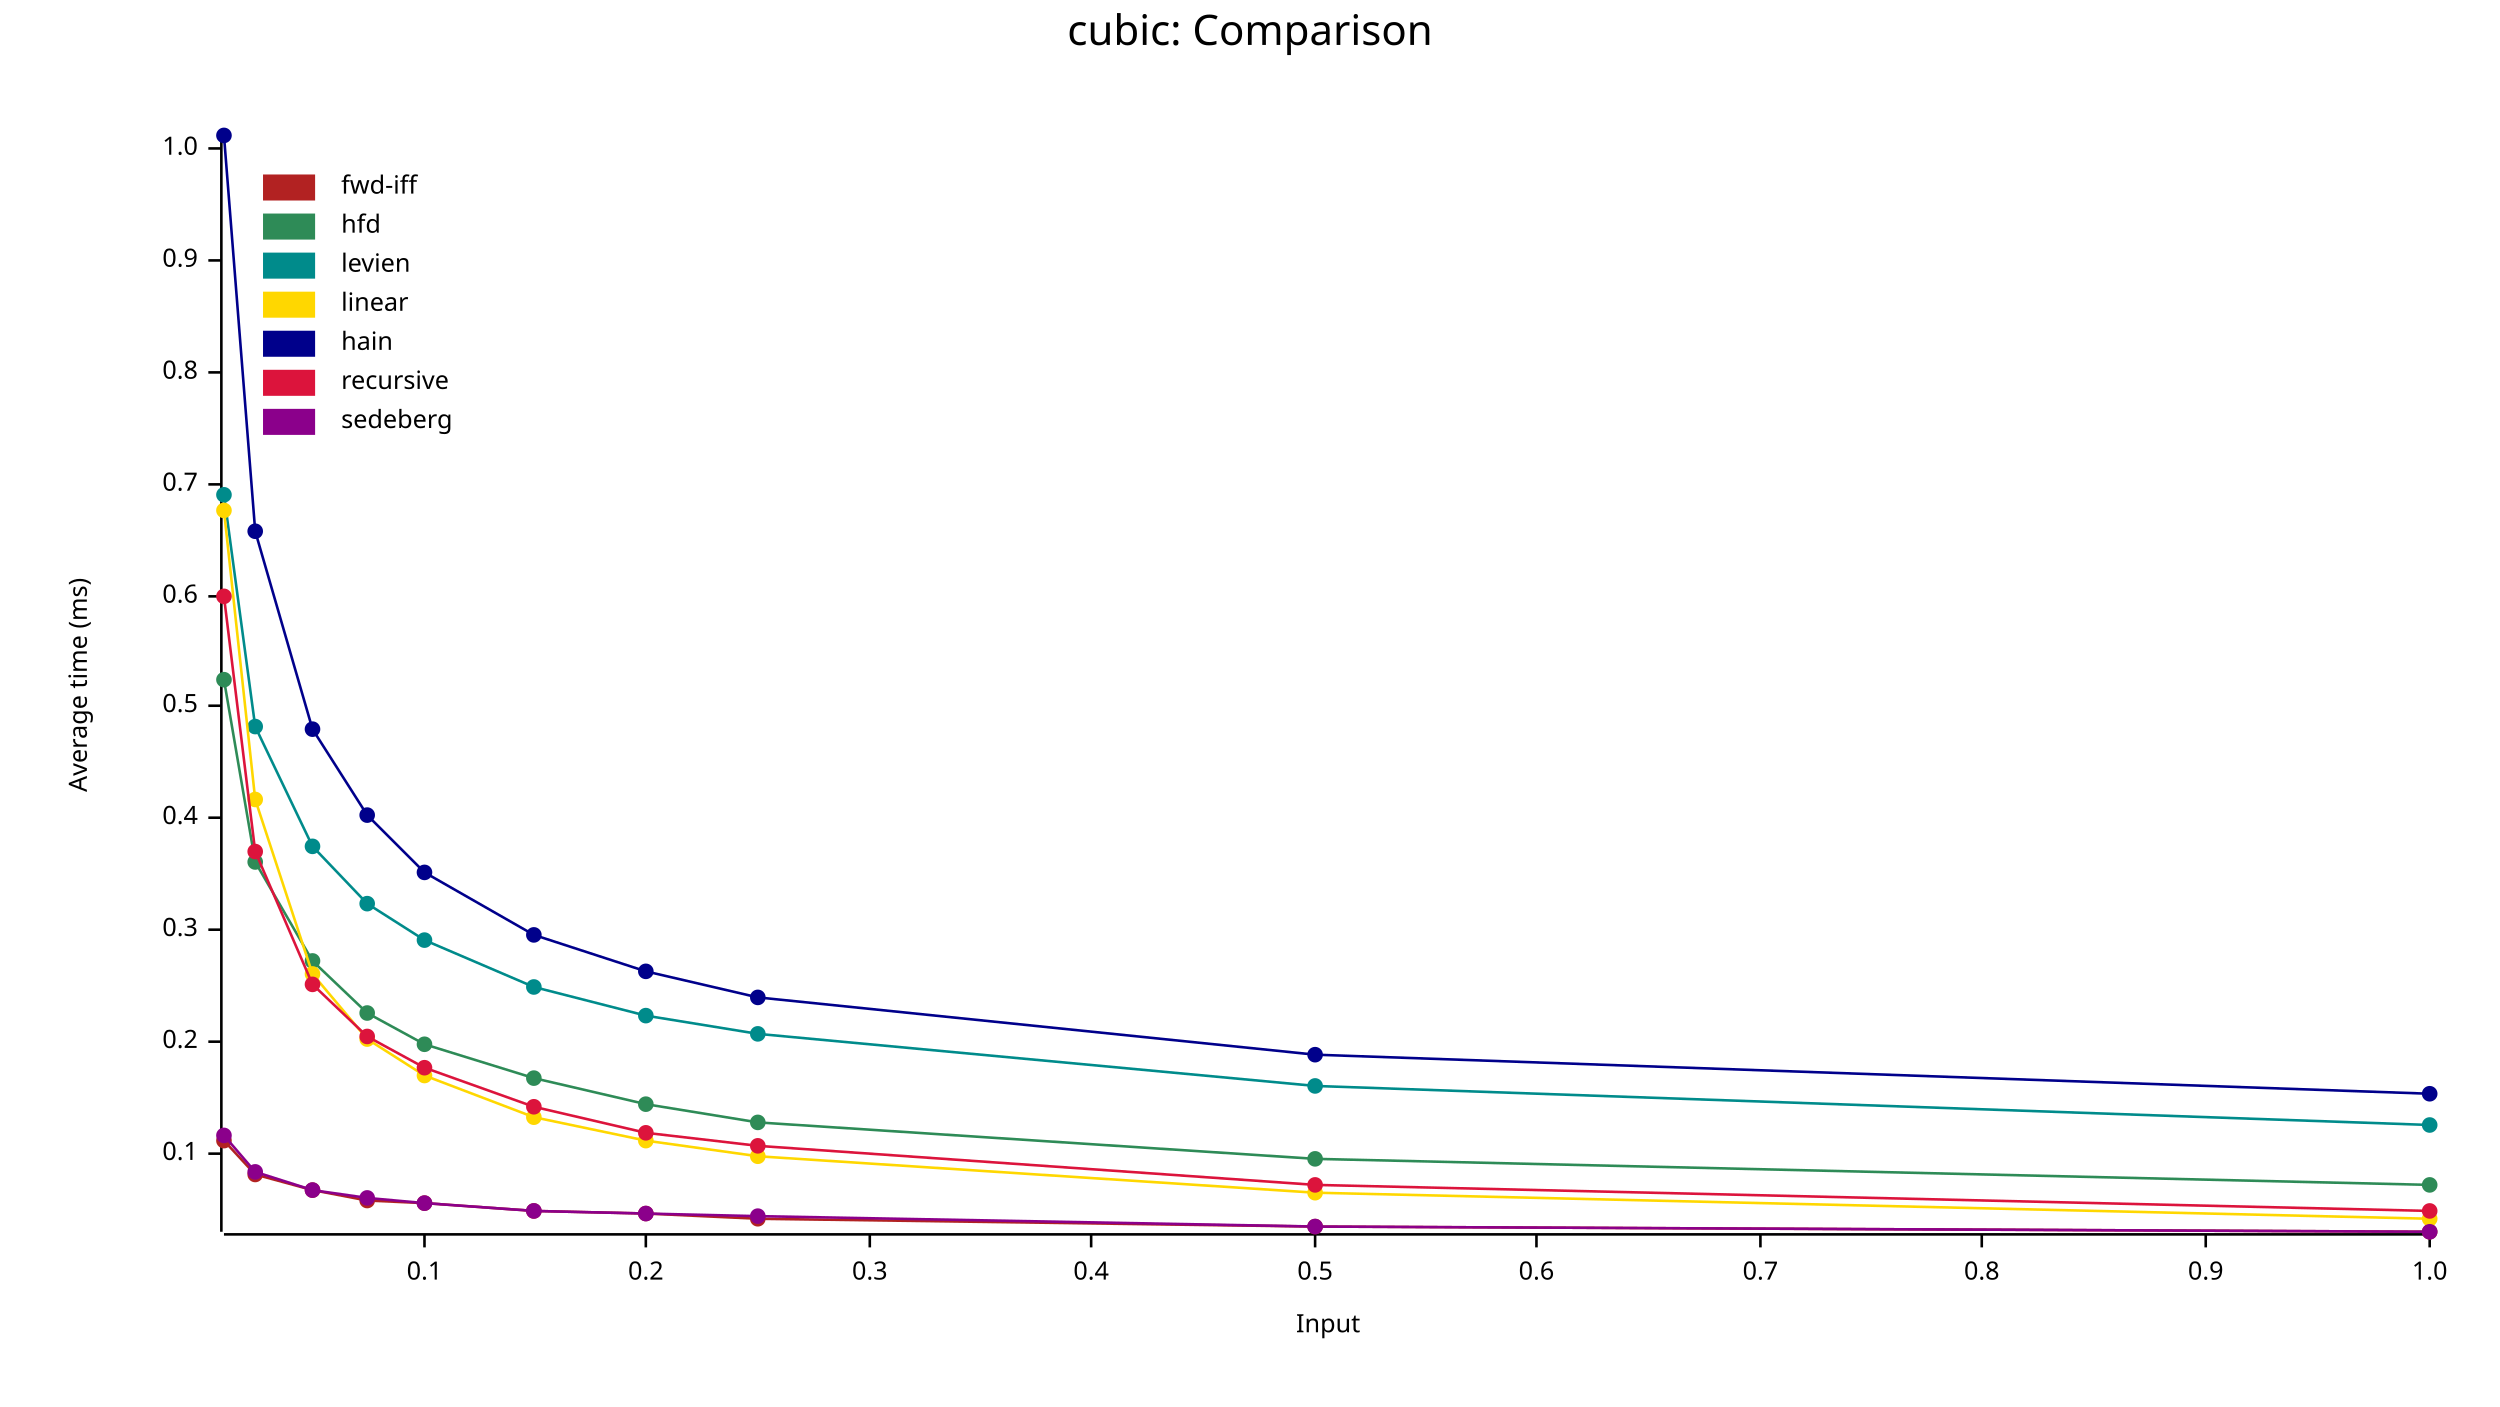
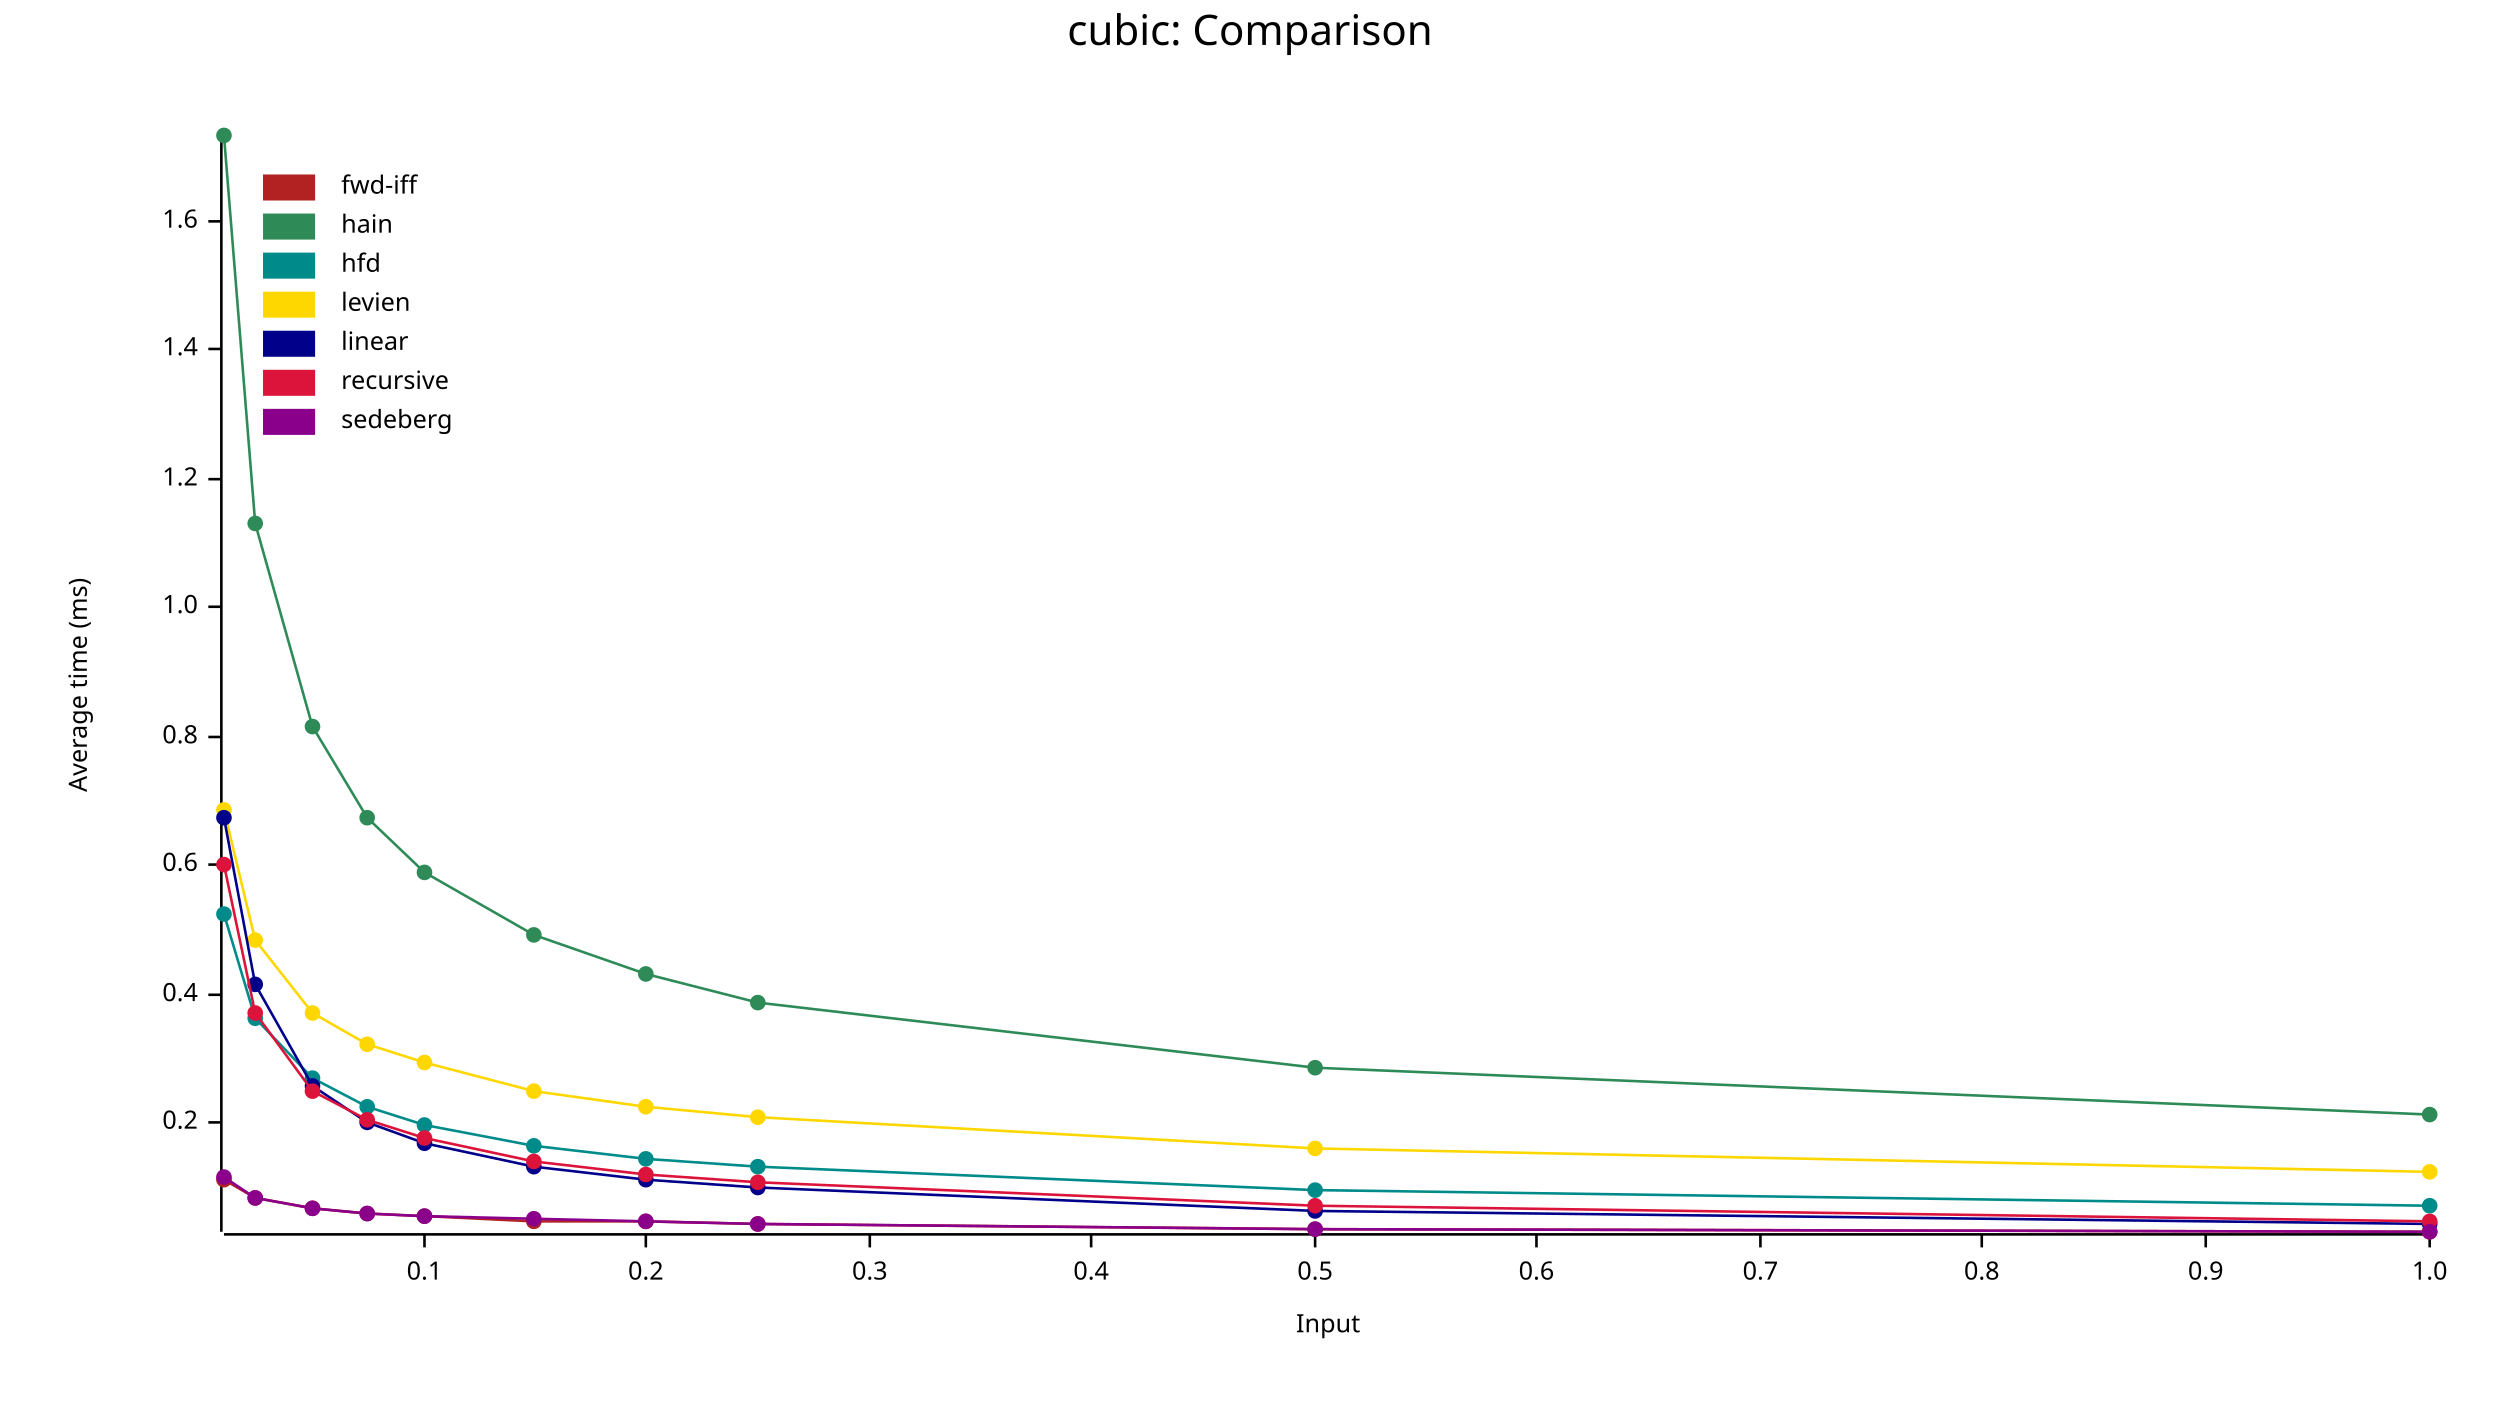
<svg xmlns="http://www.w3.org/2000/svg" width="960" height="540" viewBox="0 0 960 540">
  <text x="480" y="5" dy="0.76em" text-anchor="middle" font-family="sans-serif" font-size="16.129" opacity="1" fill="#000000">
cubic: Comparison
</text>
  <text x="26" y="263" dy="0.76em" text-anchor="middle" font-family="sans-serif" font-size="9.677" opacity="1" fill="#000000" transform="rotate(270, 26, 263)">
Average time (ms)
</text>
  <text x="510" y="514" dy="-0.5ex" text-anchor="middle" font-family="sans-serif" font-size="9.677" opacity="1" fill="#000000">
Input
</text>
  <polyline fill="none" opacity="1" stroke="#000000" stroke-width="1" points="85,52 85,473 " />
-   <text x="76" y="443" dy="0.5ex" text-anchor="end" font-family="sans-serif" font-size="9.677" opacity="1" fill="#000000">
- 0.1
- </text>
-   <polyline fill="none" opacity="1" stroke="#000000" stroke-width="1" points="80,443 85,443 " />
-   <text x="76" y="400" dy="0.5ex" text-anchor="end" font-family="sans-serif" font-size="9.677" opacity="1" fill="#000000">
+   <text x="76" y="431" dy="0.5ex" text-anchor="end" font-family="sans-serif" font-size="9.677" opacity="1" fill="#000000">
0.2
</text>
-   <polyline fill="none" opacity="1" stroke="#000000" stroke-width="1" points="80,400 85,400 " />
-   <text x="76" y="357" dy="0.5ex" text-anchor="end" font-family="sans-serif" font-size="9.677" opacity="1" fill="#000000">
- 0.3
- </text>
-   <polyline fill="none" opacity="1" stroke="#000000" stroke-width="1" points="80,357 85,357 " />
-   <text x="76" y="314" dy="0.5ex" text-anchor="end" font-family="sans-serif" font-size="9.677" opacity="1" fill="#000000">
+   <polyline fill="none" opacity="1" stroke="#000000" stroke-width="1" points="80,431 85,431 " />
+   <text x="76" y="382" dy="0.5ex" text-anchor="end" font-family="sans-serif" font-size="9.677" opacity="1" fill="#000000">
0.4
</text>
-   <polyline fill="none" opacity="1" stroke="#000000" stroke-width="1" points="80,314 85,314 " />
-   <text x="76" y="271" dy="0.5ex" text-anchor="end" font-family="sans-serif" font-size="9.677" opacity="1" fill="#000000">
- 0.5
- </text>
-   <polyline fill="none" opacity="1" stroke="#000000" stroke-width="1" points="80,271 85,271 " />
-   <text x="76" y="229" dy="0.5ex" text-anchor="end" font-family="sans-serif" font-size="9.677" opacity="1" fill="#000000">
+   <polyline fill="none" opacity="1" stroke="#000000" stroke-width="1" points="80,382 85,382 " />
+   <text x="76" y="332" dy="0.5ex" text-anchor="end" font-family="sans-serif" font-size="9.677" opacity="1" fill="#000000">
0.6
</text>
-   <polyline fill="none" opacity="1" stroke="#000000" stroke-width="1" points="80,229 85,229 " />
-   <text x="76" y="186" dy="0.5ex" text-anchor="end" font-family="sans-serif" font-size="9.677" opacity="1" fill="#000000">
- 0.7
- </text>
-   <polyline fill="none" opacity="1" stroke="#000000" stroke-width="1" points="80,186 85,186 " />
-   <text x="76" y="143" dy="0.5ex" text-anchor="end" font-family="sans-serif" font-size="9.677" opacity="1" fill="#000000">
+   <polyline fill="none" opacity="1" stroke="#000000" stroke-width="1" points="80,332 85,332 " />
+   <text x="76" y="283" dy="0.5ex" text-anchor="end" font-family="sans-serif" font-size="9.677" opacity="1" fill="#000000">
0.8
</text>
-   <polyline fill="none" opacity="1" stroke="#000000" stroke-width="1" points="80,143 85,143 " />
-   <text x="76" y="100" dy="0.5ex" text-anchor="end" font-family="sans-serif" font-size="9.677" opacity="1" fill="#000000">
- 0.9
- </text>
-   <polyline fill="none" opacity="1" stroke="#000000" stroke-width="1" points="80,100 85,100 " />
-   <text x="76" y="57" dy="0.5ex" text-anchor="end" font-family="sans-serif" font-size="9.677" opacity="1" fill="#000000">
+   <polyline fill="none" opacity="1" stroke="#000000" stroke-width="1" points="80,283 85,283 " />
+   <text x="76" y="233" dy="0.5ex" text-anchor="end" font-family="sans-serif" font-size="9.677" opacity="1" fill="#000000">
1.0
</text>
-   <polyline fill="none" opacity="1" stroke="#000000" stroke-width="1" points="80,57 85,57 " />
+   <polyline fill="none" opacity="1" stroke="#000000" stroke-width="1" points="80,233 85,233 " />
+   <text x="76" y="184" dy="0.5ex" text-anchor="end" font-family="sans-serif" font-size="9.677" opacity="1" fill="#000000">
+ 1.2
+ </text>
+   <polyline fill="none" opacity="1" stroke="#000000" stroke-width="1" points="80,184 85,184 " />
+   <text x="76" y="134" dy="0.5ex" text-anchor="end" font-family="sans-serif" font-size="9.677" opacity="1" fill="#000000">
+ 1.4
+ </text>
+   <polyline fill="none" opacity="1" stroke="#000000" stroke-width="1" points="80,134 85,134 " />
+   <text x="76" y="85" dy="0.5ex" text-anchor="end" font-family="sans-serif" font-size="9.677" opacity="1" fill="#000000">
+ 1.6
+ </text>
+   <polyline fill="none" opacity="1" stroke="#000000" stroke-width="1" points="80,85 85,85 " />
  <polyline fill="none" opacity="1" stroke="#000000" stroke-width="1" points="86,474 933,474 " />
  <text x="163" y="484" dy="0.76em" text-anchor="middle" font-family="sans-serif" font-size="9.677" opacity="1" fill="#000000">
0.1
</text>
  <polyline fill="none" opacity="1" stroke="#000000" stroke-width="1" points="163,474 163,479 " />
  <text x="248" y="484" dy="0.76em" text-anchor="middle" font-family="sans-serif" font-size="9.677" opacity="1" fill="#000000">
0.2
</text>
  <polyline fill="none" opacity="1" stroke="#000000" stroke-width="1" points="248,474 248,479 " />
  <text x="334" y="484" dy="0.76em" text-anchor="middle" font-family="sans-serif" font-size="9.677" opacity="1" fill="#000000">
0.3
</text>
  <polyline fill="none" opacity="1" stroke="#000000" stroke-width="1" points="334,474 334,479 " />
  <text x="419" y="484" dy="0.76em" text-anchor="middle" font-family="sans-serif" font-size="9.677" opacity="1" fill="#000000">
0.4
</text>
  <polyline fill="none" opacity="1" stroke="#000000" stroke-width="1" points="419,474 419,479 " />
  <text x="505" y="484" dy="0.76em" text-anchor="middle" font-family="sans-serif" font-size="9.677" opacity="1" fill="#000000">
0.5
</text>
  <polyline fill="none" opacity="1" stroke="#000000" stroke-width="1" points="505,474 505,479 " />
  <text x="590" y="484" dy="0.76em" text-anchor="middle" font-family="sans-serif" font-size="9.677" opacity="1" fill="#000000">
0.6
</text>
  <polyline fill="none" opacity="1" stroke="#000000" stroke-width="1" points="590,474 590,479 " />
  <text x="676" y="484" dy="0.76em" text-anchor="middle" font-family="sans-serif" font-size="9.677" opacity="1" fill="#000000">
0.7
</text>
  <polyline fill="none" opacity="1" stroke="#000000" stroke-width="1" points="676,474 676,479 " />
  <text x="761" y="484" dy="0.76em" text-anchor="middle" font-family="sans-serif" font-size="9.677" opacity="1" fill="#000000">
0.8
</text>
  <polyline fill="none" opacity="1" stroke="#000000" stroke-width="1" points="761,474 761,479 " />
  <text x="847" y="484" dy="0.76em" text-anchor="middle" font-family="sans-serif" font-size="9.677" opacity="1" fill="#000000">
0.9
</text>
  <polyline fill="none" opacity="1" stroke="#000000" stroke-width="1" points="847,474 847,479 " />
  <text x="933" y="484" dy="0.76em" text-anchor="middle" font-family="sans-serif" font-size="9.677" opacity="1" fill="#000000">
1.0
</text>
  <polyline fill="none" opacity="1" stroke="#000000" stroke-width="1" points="933,474 933,479 " />
-   <circle cx="86" cy="438" r="3" opacity="1" fill="#B22222" stroke="none" stroke-width="1" />
-   <circle cx="98" cy="451" r="3" opacity="1" fill="#B22222" stroke="none" stroke-width="1" />
-   <circle cx="120" cy="457" r="3" opacity="1" fill="#B22222" stroke="none" stroke-width="1" />
-   <circle cx="141" cy="461" r="3" opacity="1" fill="#B22222" stroke="none" stroke-width="1" />
-   <circle cx="163" cy="462" r="3" opacity="1" fill="#B22222" stroke="none" stroke-width="1" />
-   <circle cx="205" cy="465" r="3" opacity="1" fill="#B22222" stroke="none" stroke-width="1" />
-   <circle cx="248" cy="466" r="3" opacity="1" fill="#B22222" stroke="none" stroke-width="1" />
-   <circle cx="291" cy="468" r="3" opacity="1" fill="#B22222" stroke="none" stroke-width="1" />
-   <circle cx="505" cy="471" r="3" opacity="1" fill="#B22222" stroke="none" stroke-width="1" />
+   <circle cx="86" cy="453" r="3" opacity="1" fill="#B22222" stroke="none" stroke-width="1" />
+   <circle cx="98" cy="460" r="3" opacity="1" fill="#B22222" stroke="none" stroke-width="1" />
+   <circle cx="120" cy="464" r="3" opacity="1" fill="#B22222" stroke="none" stroke-width="1" />
+   <circle cx="141" cy="466" r="3" opacity="1" fill="#B22222" stroke="none" stroke-width="1" />
+   <circle cx="163" cy="467" r="3" opacity="1" fill="#B22222" stroke="none" stroke-width="1" />
+   <circle cx="205" cy="469" r="3" opacity="1" fill="#B22222" stroke="none" stroke-width="1" />
+   <circle cx="248" cy="469" r="3" opacity="1" fill="#B22222" stroke="none" stroke-width="1" />
+   <circle cx="291" cy="470" r="3" opacity="1" fill="#B22222" stroke="none" stroke-width="1" />
+   <circle cx="505" cy="472" r="3" opacity="1" fill="#B22222" stroke="none" stroke-width="1" />
  <circle cx="933" cy="473" r="3" opacity="1" fill="#B22222" stroke="none" stroke-width="1" />
-   <polyline fill="none" opacity="1" stroke="#B22222" stroke-width="1" points="86,438 98,451 120,457 141,461 163,462 205,465 248,466 291,468 505,471 933,473 " />
-   <circle cx="86" cy="261" r="3" opacity="1" fill="#2E8B57" stroke="none" stroke-width="1" />
-   <circle cx="98" cy="331" r="3" opacity="1" fill="#2E8B57" stroke="none" stroke-width="1" />
-   <circle cx="120" cy="369" r="3" opacity="1" fill="#2E8B57" stroke="none" stroke-width="1" />
-   <circle cx="141" cy="389" r="3" opacity="1" fill="#2E8B57" stroke="none" stroke-width="1" />
-   <circle cx="163" cy="401" r="3" opacity="1" fill="#2E8B57" stroke="none" stroke-width="1" />
-   <circle cx="205" cy="414" r="3" opacity="1" fill="#2E8B57" stroke="none" stroke-width="1" />
-   <circle cx="248" cy="424" r="3" opacity="1" fill="#2E8B57" stroke="none" stroke-width="1" />
-   <circle cx="291" cy="431" r="3" opacity="1" fill="#2E8B57" stroke="none" stroke-width="1" />
-   <circle cx="505" cy="445" r="3" opacity="1" fill="#2E8B57" stroke="none" stroke-width="1" />
-   <circle cx="933" cy="455" r="3" opacity="1" fill="#2E8B57" stroke="none" stroke-width="1" />
-   <polyline fill="none" opacity="1" stroke="#2E8B57" stroke-width="1" points="86,261 98,331 120,369 141,389 163,401 205,414 248,424 291,431 505,445 933,455 " />
-   <circle cx="86" cy="190" r="3" opacity="1" fill="#008B8B" stroke="none" stroke-width="1" />
-   <circle cx="98" cy="279" r="3" opacity="1" fill="#008B8B" stroke="none" stroke-width="1" />
-   <circle cx="120" cy="325" r="3" opacity="1" fill="#008B8B" stroke="none" stroke-width="1" />
-   <circle cx="141" cy="347" r="3" opacity="1" fill="#008B8B" stroke="none" stroke-width="1" />
-   <circle cx="163" cy="361" r="3" opacity="1" fill="#008B8B" stroke="none" stroke-width="1" />
-   <circle cx="205" cy="379" r="3" opacity="1" fill="#008B8B" stroke="none" stroke-width="1" />
-   <circle cx="248" cy="390" r="3" opacity="1" fill="#008B8B" stroke="none" stroke-width="1" />
-   <circle cx="291" cy="397" r="3" opacity="1" fill="#008B8B" stroke="none" stroke-width="1" />
-   <circle cx="505" cy="417" r="3" opacity="1" fill="#008B8B" stroke="none" stroke-width="1" />
-   <circle cx="933" cy="432" r="3" opacity="1" fill="#008B8B" stroke="none" stroke-width="1" />
-   <polyline fill="none" opacity="1" stroke="#008B8B" stroke-width="1" points="86,190 98,279 120,325 141,347 163,361 205,379 248,390 291,397 505,417 933,432 " />
-   <circle cx="86" cy="196" r="3" opacity="1" fill="#FFD700" stroke="none" stroke-width="1" />
-   <circle cx="98" cy="307" r="3" opacity="1" fill="#FFD700" stroke="none" stroke-width="1" />
-   <circle cx="120" cy="374" r="3" opacity="1" fill="#FFD700" stroke="none" stroke-width="1" />
-   <circle cx="141" cy="399" r="3" opacity="1" fill="#FFD700" stroke="none" stroke-width="1" />
-   <circle cx="163" cy="413" r="3" opacity="1" fill="#FFD700" stroke="none" stroke-width="1" />
-   <circle cx="205" cy="429" r="3" opacity="1" fill="#FFD700" stroke="none" stroke-width="1" />
-   <circle cx="248" cy="438" r="3" opacity="1" fill="#FFD700" stroke="none" stroke-width="1" />
-   <circle cx="291" cy="444" r="3" opacity="1" fill="#FFD700" stroke="none" stroke-width="1" />
-   <circle cx="505" cy="458" r="3" opacity="1" fill="#FFD700" stroke="none" stroke-width="1" />
-   <circle cx="933" cy="468" r="3" opacity="1" fill="#FFD700" stroke="none" stroke-width="1" />
-   <polyline fill="none" opacity="1" stroke="#FFD700" stroke-width="1" points="86,196 98,307 120,374 141,399 163,413 205,429 248,438 291,444 505,458 933,468 " />
-   <circle cx="86" cy="52" r="3" opacity="1" fill="#00008B" stroke="none" stroke-width="1" />
-   <circle cx="98" cy="204" r="3" opacity="1" fill="#00008B" stroke="none" stroke-width="1" />
-   <circle cx="120" cy="280" r="3" opacity="1" fill="#00008B" stroke="none" stroke-width="1" />
-   <circle cx="141" cy="313" r="3" opacity="1" fill="#00008B" stroke="none" stroke-width="1" />
-   <circle cx="163" cy="335" r="3" opacity="1" fill="#00008B" stroke="none" stroke-width="1" />
-   <circle cx="205" cy="359" r="3" opacity="1" fill="#00008B" stroke="none" stroke-width="1" />
-   <circle cx="248" cy="373" r="3" opacity="1" fill="#00008B" stroke="none" stroke-width="1" />
-   <circle cx="291" cy="383" r="3" opacity="1" fill="#00008B" stroke="none" stroke-width="1" />
-   <circle cx="505" cy="405" r="3" opacity="1" fill="#00008B" stroke="none" stroke-width="1" />
-   <circle cx="933" cy="420" r="3" opacity="1" fill="#00008B" stroke="none" stroke-width="1" />
-   <polyline fill="none" opacity="1" stroke="#00008B" stroke-width="1" points="86,52 98,204 120,280 141,313 163,335 205,359 248,373 291,383 505,405 933,420 " />
-   <circle cx="86" cy="229" r="3" opacity="1" fill="#DC143C" stroke="none" stroke-width="1" />
-   <circle cx="98" cy="327" r="3" opacity="1" fill="#DC143C" stroke="none" stroke-width="1" />
-   <circle cx="120" cy="378" r="3" opacity="1" fill="#DC143C" stroke="none" stroke-width="1" />
-   <circle cx="141" cy="398" r="3" opacity="1" fill="#DC143C" stroke="none" stroke-width="1" />
-   <circle cx="163" cy="410" r="3" opacity="1" fill="#DC143C" stroke="none" stroke-width="1" />
-   <circle cx="205" cy="425" r="3" opacity="1" fill="#DC143C" stroke="none" stroke-width="1" />
-   <circle cx="248" cy="435" r="3" opacity="1" fill="#DC143C" stroke="none" stroke-width="1" />
-   <circle cx="291" cy="440" r="3" opacity="1" fill="#DC143C" stroke="none" stroke-width="1" />
-   <circle cx="505" cy="455" r="3" opacity="1" fill="#DC143C" stroke="none" stroke-width="1" />
-   <circle cx="933" cy="465" r="3" opacity="1" fill="#DC143C" stroke="none" stroke-width="1" />
-   <polyline fill="none" opacity="1" stroke="#DC143C" stroke-width="1" points="86,229 98,327 120,378 141,398 163,410 205,425 248,435 291,440 505,455 933,465 " />
-   <circle cx="86" cy="436" r="3" opacity="1" fill="#8B008B" stroke="none" stroke-width="1" />
-   <circle cx="98" cy="450" r="3" opacity="1" fill="#8B008B" stroke="none" stroke-width="1" />
-   <circle cx="120" cy="457" r="3" opacity="1" fill="#8B008B" stroke="none" stroke-width="1" />
-   <circle cx="141" cy="460" r="3" opacity="1" fill="#8B008B" stroke="none" stroke-width="1" />
-   <circle cx="163" cy="462" r="3" opacity="1" fill="#8B008B" stroke="none" stroke-width="1" />
-   <circle cx="205" cy="465" r="3" opacity="1" fill="#8B008B" stroke="none" stroke-width="1" />
-   <circle cx="248" cy="466" r="3" opacity="1" fill="#8B008B" stroke="none" stroke-width="1" />
-   <circle cx="291" cy="467" r="3" opacity="1" fill="#8B008B" stroke="none" stroke-width="1" />
-   <circle cx="505" cy="471" r="3" opacity="1" fill="#8B008B" stroke="none" stroke-width="1" />
+   <polyline fill="none" opacity="1" stroke="#B22222" stroke-width="1" points="86,453 98,460 120,464 141,466 163,467 205,469 248,469 291,470 505,472 933,473 " />
+   <circle cx="86" cy="52" r="3" opacity="1" fill="#2E8B57" stroke="none" stroke-width="1" />
+   <circle cx="98" cy="201" r="3" opacity="1" fill="#2E8B57" stroke="none" stroke-width="1" />
+   <circle cx="120" cy="279" r="3" opacity="1" fill="#2E8B57" stroke="none" stroke-width="1" />
+   <circle cx="141" cy="314" r="3" opacity="1" fill="#2E8B57" stroke="none" stroke-width="1" />
+   <circle cx="163" cy="335" r="3" opacity="1" fill="#2E8B57" stroke="none" stroke-width="1" />
+   <circle cx="205" cy="359" r="3" opacity="1" fill="#2E8B57" stroke="none" stroke-width="1" />
+   <circle cx="248" cy="374" r="3" opacity="1" fill="#2E8B57" stroke="none" stroke-width="1" />
+   <circle cx="291" cy="385" r="3" opacity="1" fill="#2E8B57" stroke="none" stroke-width="1" />
+   <circle cx="505" cy="410" r="3" opacity="1" fill="#2E8B57" stroke="none" stroke-width="1" />
+   <circle cx="933" cy="428" r="3" opacity="1" fill="#2E8B57" stroke="none" stroke-width="1" />
+   <polyline fill="none" opacity="1" stroke="#2E8B57" stroke-width="1" points="86,52 98,201 120,279 141,314 163,335 205,359 248,374 291,385 505,410 933,428 " />
+   <circle cx="86" cy="351" r="3" opacity="1" fill="#008B8B" stroke="none" stroke-width="1" />
+   <circle cx="98" cy="391" r="3" opacity="1" fill="#008B8B" stroke="none" stroke-width="1" />
+   <circle cx="120" cy="414" r="3" opacity="1" fill="#008B8B" stroke="none" stroke-width="1" />
+   <circle cx="141" cy="425" r="3" opacity="1" fill="#008B8B" stroke="none" stroke-width="1" />
+   <circle cx="163" cy="432" r="3" opacity="1" fill="#008B8B" stroke="none" stroke-width="1" />
+   <circle cx="205" cy="440" r="3" opacity="1" fill="#008B8B" stroke="none" stroke-width="1" />
+   <circle cx="248" cy="445" r="3" opacity="1" fill="#008B8B" stroke="none" stroke-width="1" />
+   <circle cx="291" cy="448" r="3" opacity="1" fill="#008B8B" stroke="none" stroke-width="1" />
+   <circle cx="505" cy="457" r="3" opacity="1" fill="#008B8B" stroke="none" stroke-width="1" />
+   <circle cx="933" cy="463" r="3" opacity="1" fill="#008B8B" stroke="none" stroke-width="1" />
+   <polyline fill="none" opacity="1" stroke="#008B8B" stroke-width="1" points="86,351 98,391 120,414 141,425 163,432 205,440 248,445 291,448 505,457 933,463 " />
+   <circle cx="86" cy="311" r="3" opacity="1" fill="#FFD700" stroke="none" stroke-width="1" />
+   <circle cx="98" cy="361" r="3" opacity="1" fill="#FFD700" stroke="none" stroke-width="1" />
+   <circle cx="120" cy="389" r="3" opacity="1" fill="#FFD700" stroke="none" stroke-width="1" />
+   <circle cx="141" cy="401" r="3" opacity="1" fill="#FFD700" stroke="none" stroke-width="1" />
+   <circle cx="163" cy="408" r="3" opacity="1" fill="#FFD700" stroke="none" stroke-width="1" />
+   <circle cx="205" cy="419" r="3" opacity="1" fill="#FFD700" stroke="none" stroke-width="1" />
+   <circle cx="248" cy="425" r="3" opacity="1" fill="#FFD700" stroke="none" stroke-width="1" />
+   <circle cx="291" cy="429" r="3" opacity="1" fill="#FFD700" stroke="none" stroke-width="1" />
+   <circle cx="505" cy="441" r="3" opacity="1" fill="#FFD700" stroke="none" stroke-width="1" />
+   <circle cx="933" cy="450" r="3" opacity="1" fill="#FFD700" stroke="none" stroke-width="1" />
+   <polyline fill="none" opacity="1" stroke="#FFD700" stroke-width="1" points="86,311 98,361 120,389 141,401 163,408 205,419 248,425 291,429 505,441 933,450 " />
+   <circle cx="86" cy="314" r="3" opacity="1" fill="#00008B" stroke="none" stroke-width="1" />
+   <circle cx="98" cy="378" r="3" opacity="1" fill="#00008B" stroke="none" stroke-width="1" />
+   <circle cx="120" cy="417" r="3" opacity="1" fill="#00008B" stroke="none" stroke-width="1" />
+   <circle cx="141" cy="431" r="3" opacity="1" fill="#00008B" stroke="none" stroke-width="1" />
+   <circle cx="163" cy="439" r="3" opacity="1" fill="#00008B" stroke="none" stroke-width="1" />
+   <circle cx="205" cy="448" r="3" opacity="1" fill="#00008B" stroke="none" stroke-width="1" />
+   <circle cx="248" cy="453" r="3" opacity="1" fill="#00008B" stroke="none" stroke-width="1" />
+   <circle cx="291" cy="456" r="3" opacity="1" fill="#00008B" stroke="none" stroke-width="1" />
+   <circle cx="505" cy="465" r="3" opacity="1" fill="#00008B" stroke="none" stroke-width="1" />
+   <circle cx="933" cy="470" r="3" opacity="1" fill="#00008B" stroke="none" stroke-width="1" />
+   <polyline fill="none" opacity="1" stroke="#00008B" stroke-width="1" points="86,314 98,378 120,417 141,431 163,439 205,448 248,453 291,456 505,465 933,470 " />
+   <circle cx="86" cy="332" r="3" opacity="1" fill="#DC143C" stroke="none" stroke-width="1" />
+   <circle cx="98" cy="389" r="3" opacity="1" fill="#DC143C" stroke="none" stroke-width="1" />
+   <circle cx="120" cy="419" r="3" opacity="1" fill="#DC143C" stroke="none" stroke-width="1" />
+   <circle cx="141" cy="430" r="3" opacity="1" fill="#DC143C" stroke="none" stroke-width="1" />
+   <circle cx="163" cy="437" r="3" opacity="1" fill="#DC143C" stroke="none" stroke-width="1" />
+   <circle cx="205" cy="446" r="3" opacity="1" fill="#DC143C" stroke="none" stroke-width="1" />
+   <circle cx="248" cy="451" r="3" opacity="1" fill="#DC143C" stroke="none" stroke-width="1" />
+   <circle cx="291" cy="454" r="3" opacity="1" fill="#DC143C" stroke="none" stroke-width="1" />
+   <circle cx="505" cy="463" r="3" opacity="1" fill="#DC143C" stroke="none" stroke-width="1" />
+   <circle cx="933" cy="469" r="3" opacity="1" fill="#DC143C" stroke="none" stroke-width="1" />
+   <polyline fill="none" opacity="1" stroke="#DC143C" stroke-width="1" points="86,332 98,389 120,419 141,430 163,437 205,446 248,451 291,454 505,463 933,469 " />
+   <circle cx="86" cy="452" r="3" opacity="1" fill="#8B008B" stroke="none" stroke-width="1" />
+   <circle cx="98" cy="460" r="3" opacity="1" fill="#8B008B" stroke="none" stroke-width="1" />
+   <circle cx="120" cy="464" r="3" opacity="1" fill="#8B008B" stroke="none" stroke-width="1" />
+   <circle cx="141" cy="466" r="3" opacity="1" fill="#8B008B" stroke="none" stroke-width="1" />
+   <circle cx="163" cy="467" r="3" opacity="1" fill="#8B008B" stroke="none" stroke-width="1" />
+   <circle cx="205" cy="468" r="3" opacity="1" fill="#8B008B" stroke="none" stroke-width="1" />
+   <circle cx="248" cy="469" r="3" opacity="1" fill="#8B008B" stroke="none" stroke-width="1" />
+   <circle cx="291" cy="470" r="3" opacity="1" fill="#8B008B" stroke="none" stroke-width="1" />
+   <circle cx="505" cy="472" r="3" opacity="1" fill="#8B008B" stroke="none" stroke-width="1" />
  <circle cx="933" cy="473" r="3" opacity="1" fill="#8B008B" stroke="none" stroke-width="1" />
-   <polyline fill="none" opacity="1" stroke="#8B008B" stroke-width="1" points="86,436 98,450 120,457 141,460 163,462 205,465 248,466 291,467 505,471 933,473 " />
+   <polyline fill="none" opacity="1" stroke="#8B008B" stroke-width="1" points="86,452 98,460 120,464 141,466 163,467 205,468 248,469 291,470 505,472 933,473 " />
  <text x="131" y="67" dy="0.76em" text-anchor="start" font-family="sans-serif" font-size="9.677" opacity="1" fill="#000000">
fwd-iff
</text>
  <text x="131" y="82" dy="0.76em" text-anchor="start" font-family="sans-serif" font-size="9.677" opacity="1" fill="#000000">
+ hain
+ </text>
+   <text x="131" y="97" dy="0.76em" text-anchor="start" font-family="sans-serif" font-size="9.677" opacity="1" fill="#000000">
hfd
</text>
-   <text x="131" y="97" dy="0.76em" text-anchor="start" font-family="sans-serif" font-size="9.677" opacity="1" fill="#000000">
+   <text x="131" y="112" dy="0.76em" text-anchor="start" font-family="sans-serif" font-size="9.677" opacity="1" fill="#000000">
levien
</text>
-   <text x="131" y="112" dy="0.76em" text-anchor="start" font-family="sans-serif" font-size="9.677" opacity="1" fill="#000000">
+   <text x="131" y="127" dy="0.76em" text-anchor="start" font-family="sans-serif" font-size="9.677" opacity="1" fill="#000000">
linear
- </text>
-   <text x="131" y="127" dy="0.76em" text-anchor="start" font-family="sans-serif" font-size="9.677" opacity="1" fill="#000000">
- hain
</text>
  <text x="131" y="142" dy="0.76em" text-anchor="start" font-family="sans-serif" font-size="9.677" opacity="1" fill="#000000">
recursive
</text>
  <text x="131" y="157" dy="0.76em" text-anchor="start" font-family="sans-serif" font-size="9.677" opacity="1" fill="#000000">
sedeberg
</text>
  <rect x="101" y="67" width="20" height="10" opacity="1" fill="#B22222" stroke="none" />
  <rect x="101" y="82" width="20" height="10" opacity="1" fill="#2E8B57" stroke="none" />
  <rect x="101" y="97" width="20" height="10" opacity="1" fill="#008B8B" stroke="none" />
  <rect x="101" y="112" width="20" height="10" opacity="1" fill="#FFD700" stroke="none" />
  <rect x="101" y="127" width="20" height="10" opacity="1" fill="#00008B" stroke="none" />
  <rect x="101" y="142" width="20" height="10" opacity="1" fill="#DC143C" stroke="none" />
  <rect x="101" y="157" width="20" height="10" opacity="1" fill="#8B008B" stroke="none" />
</svg>
